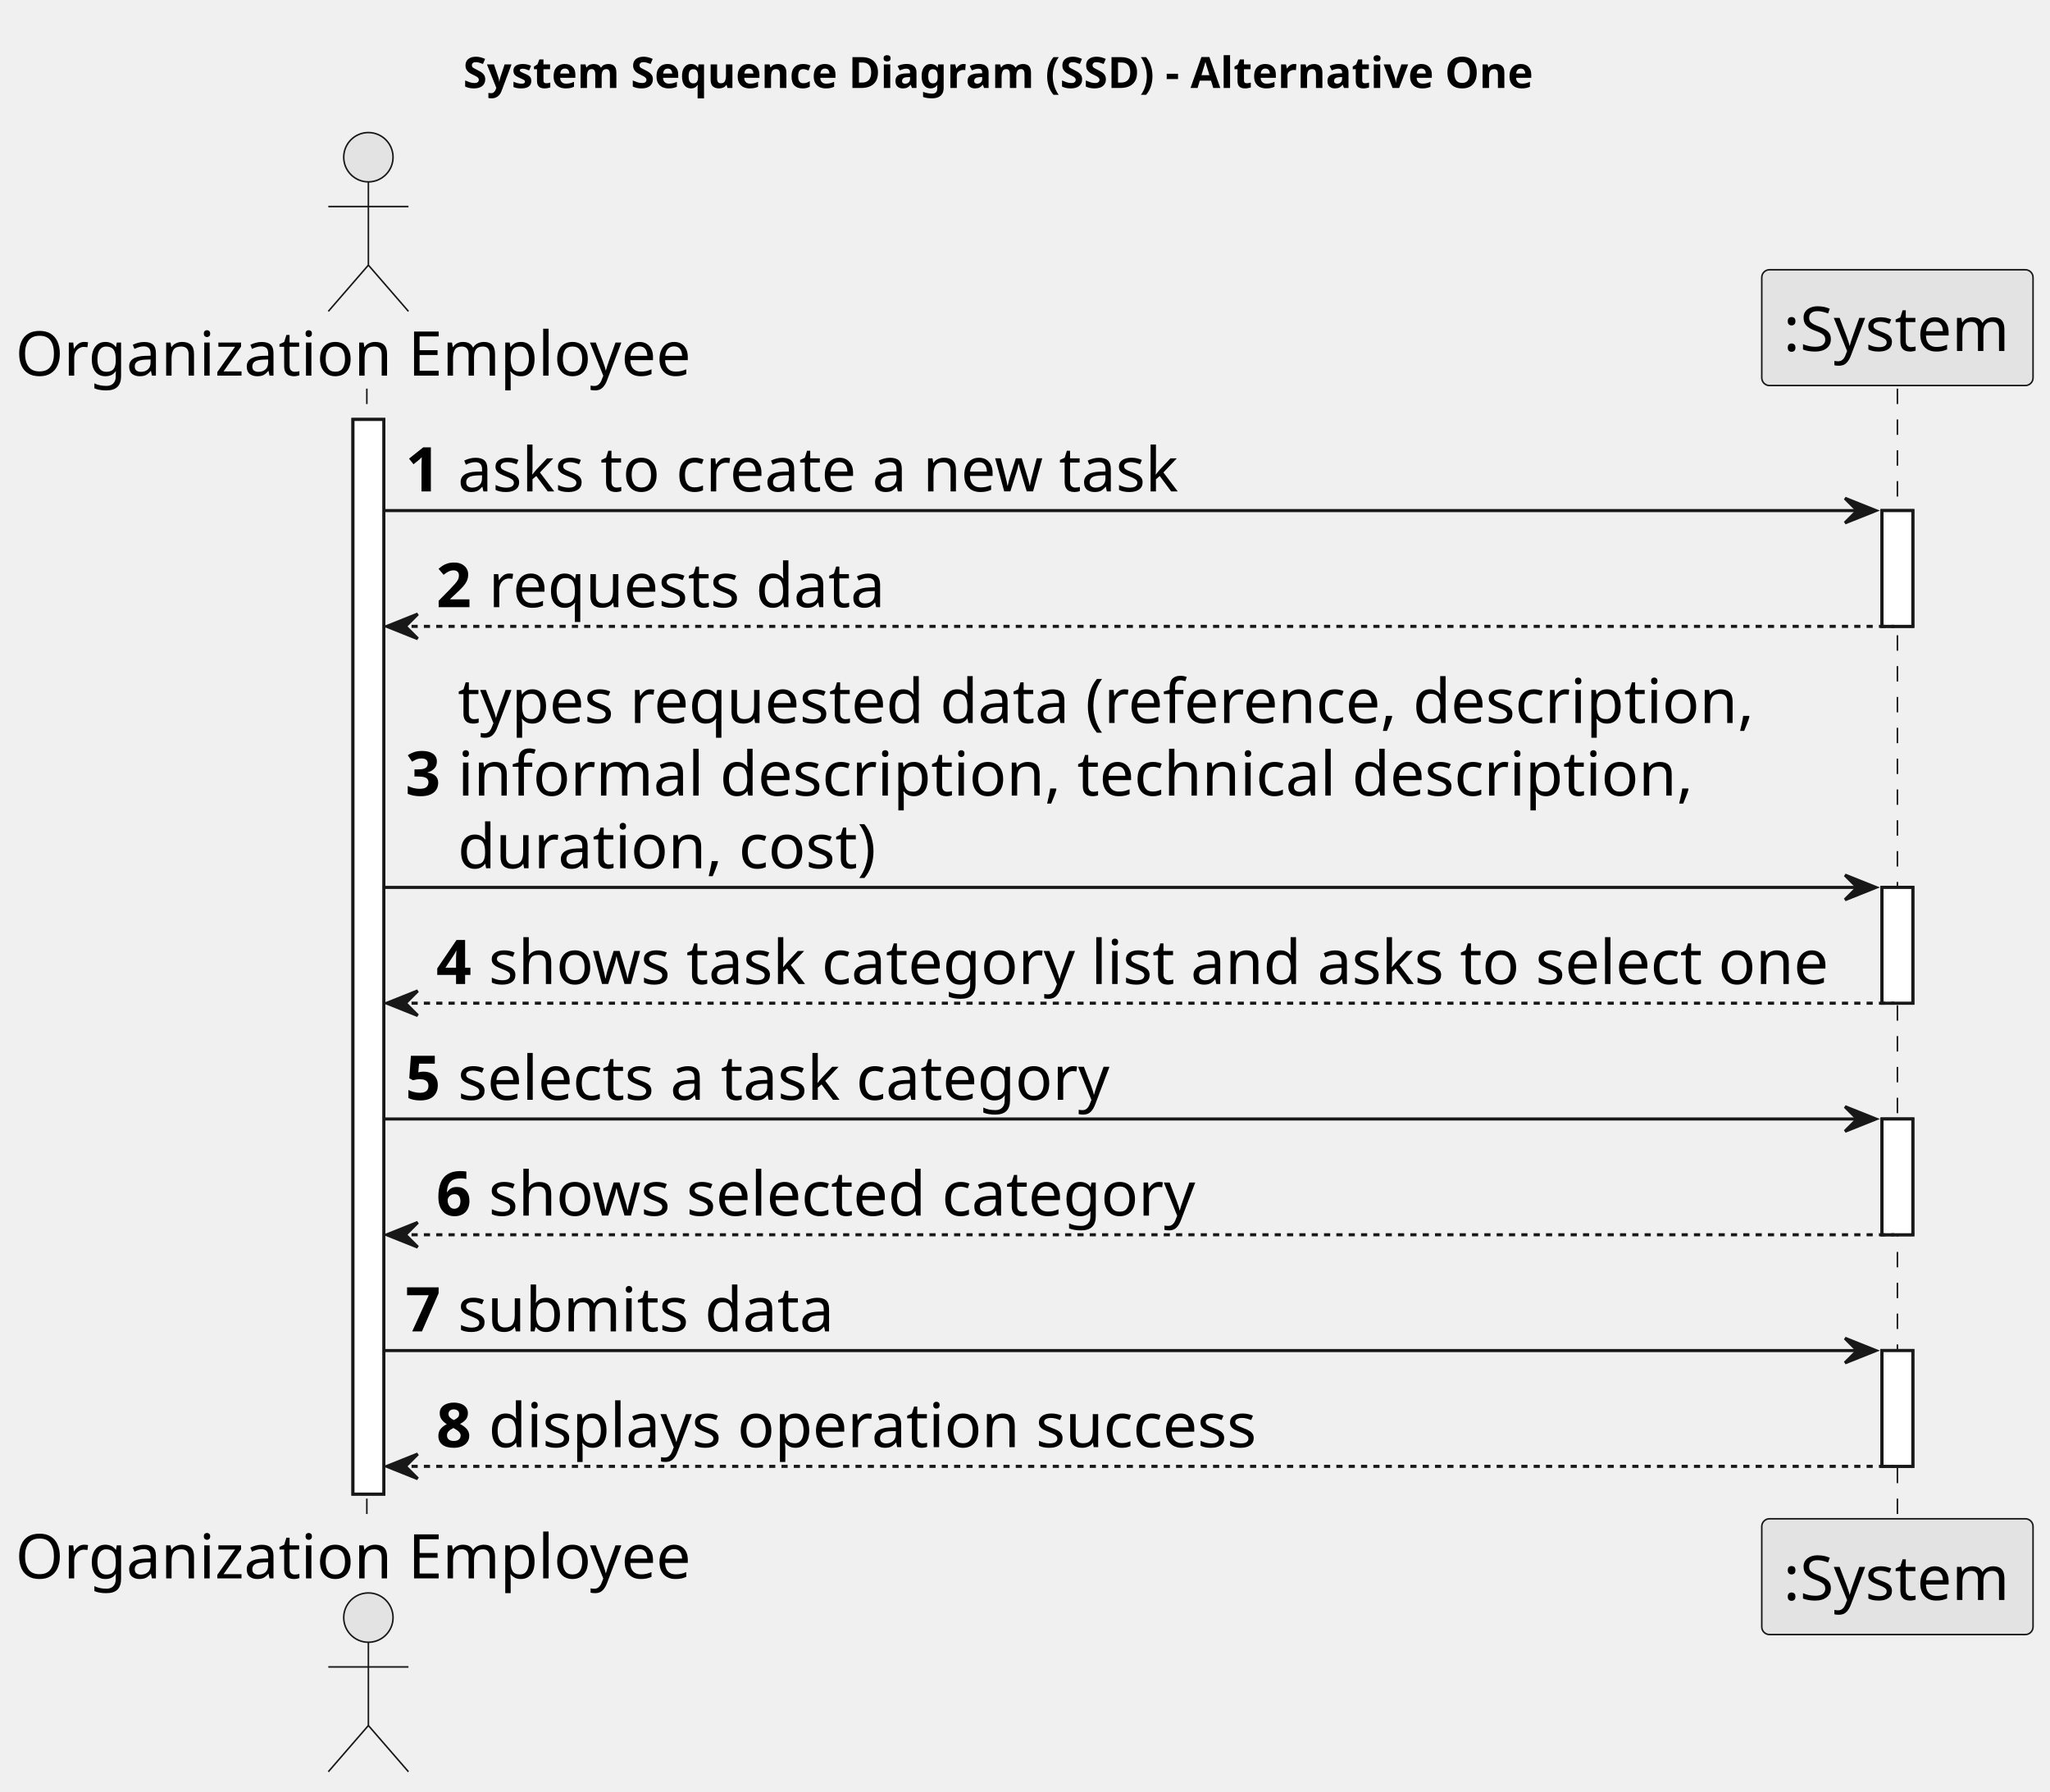
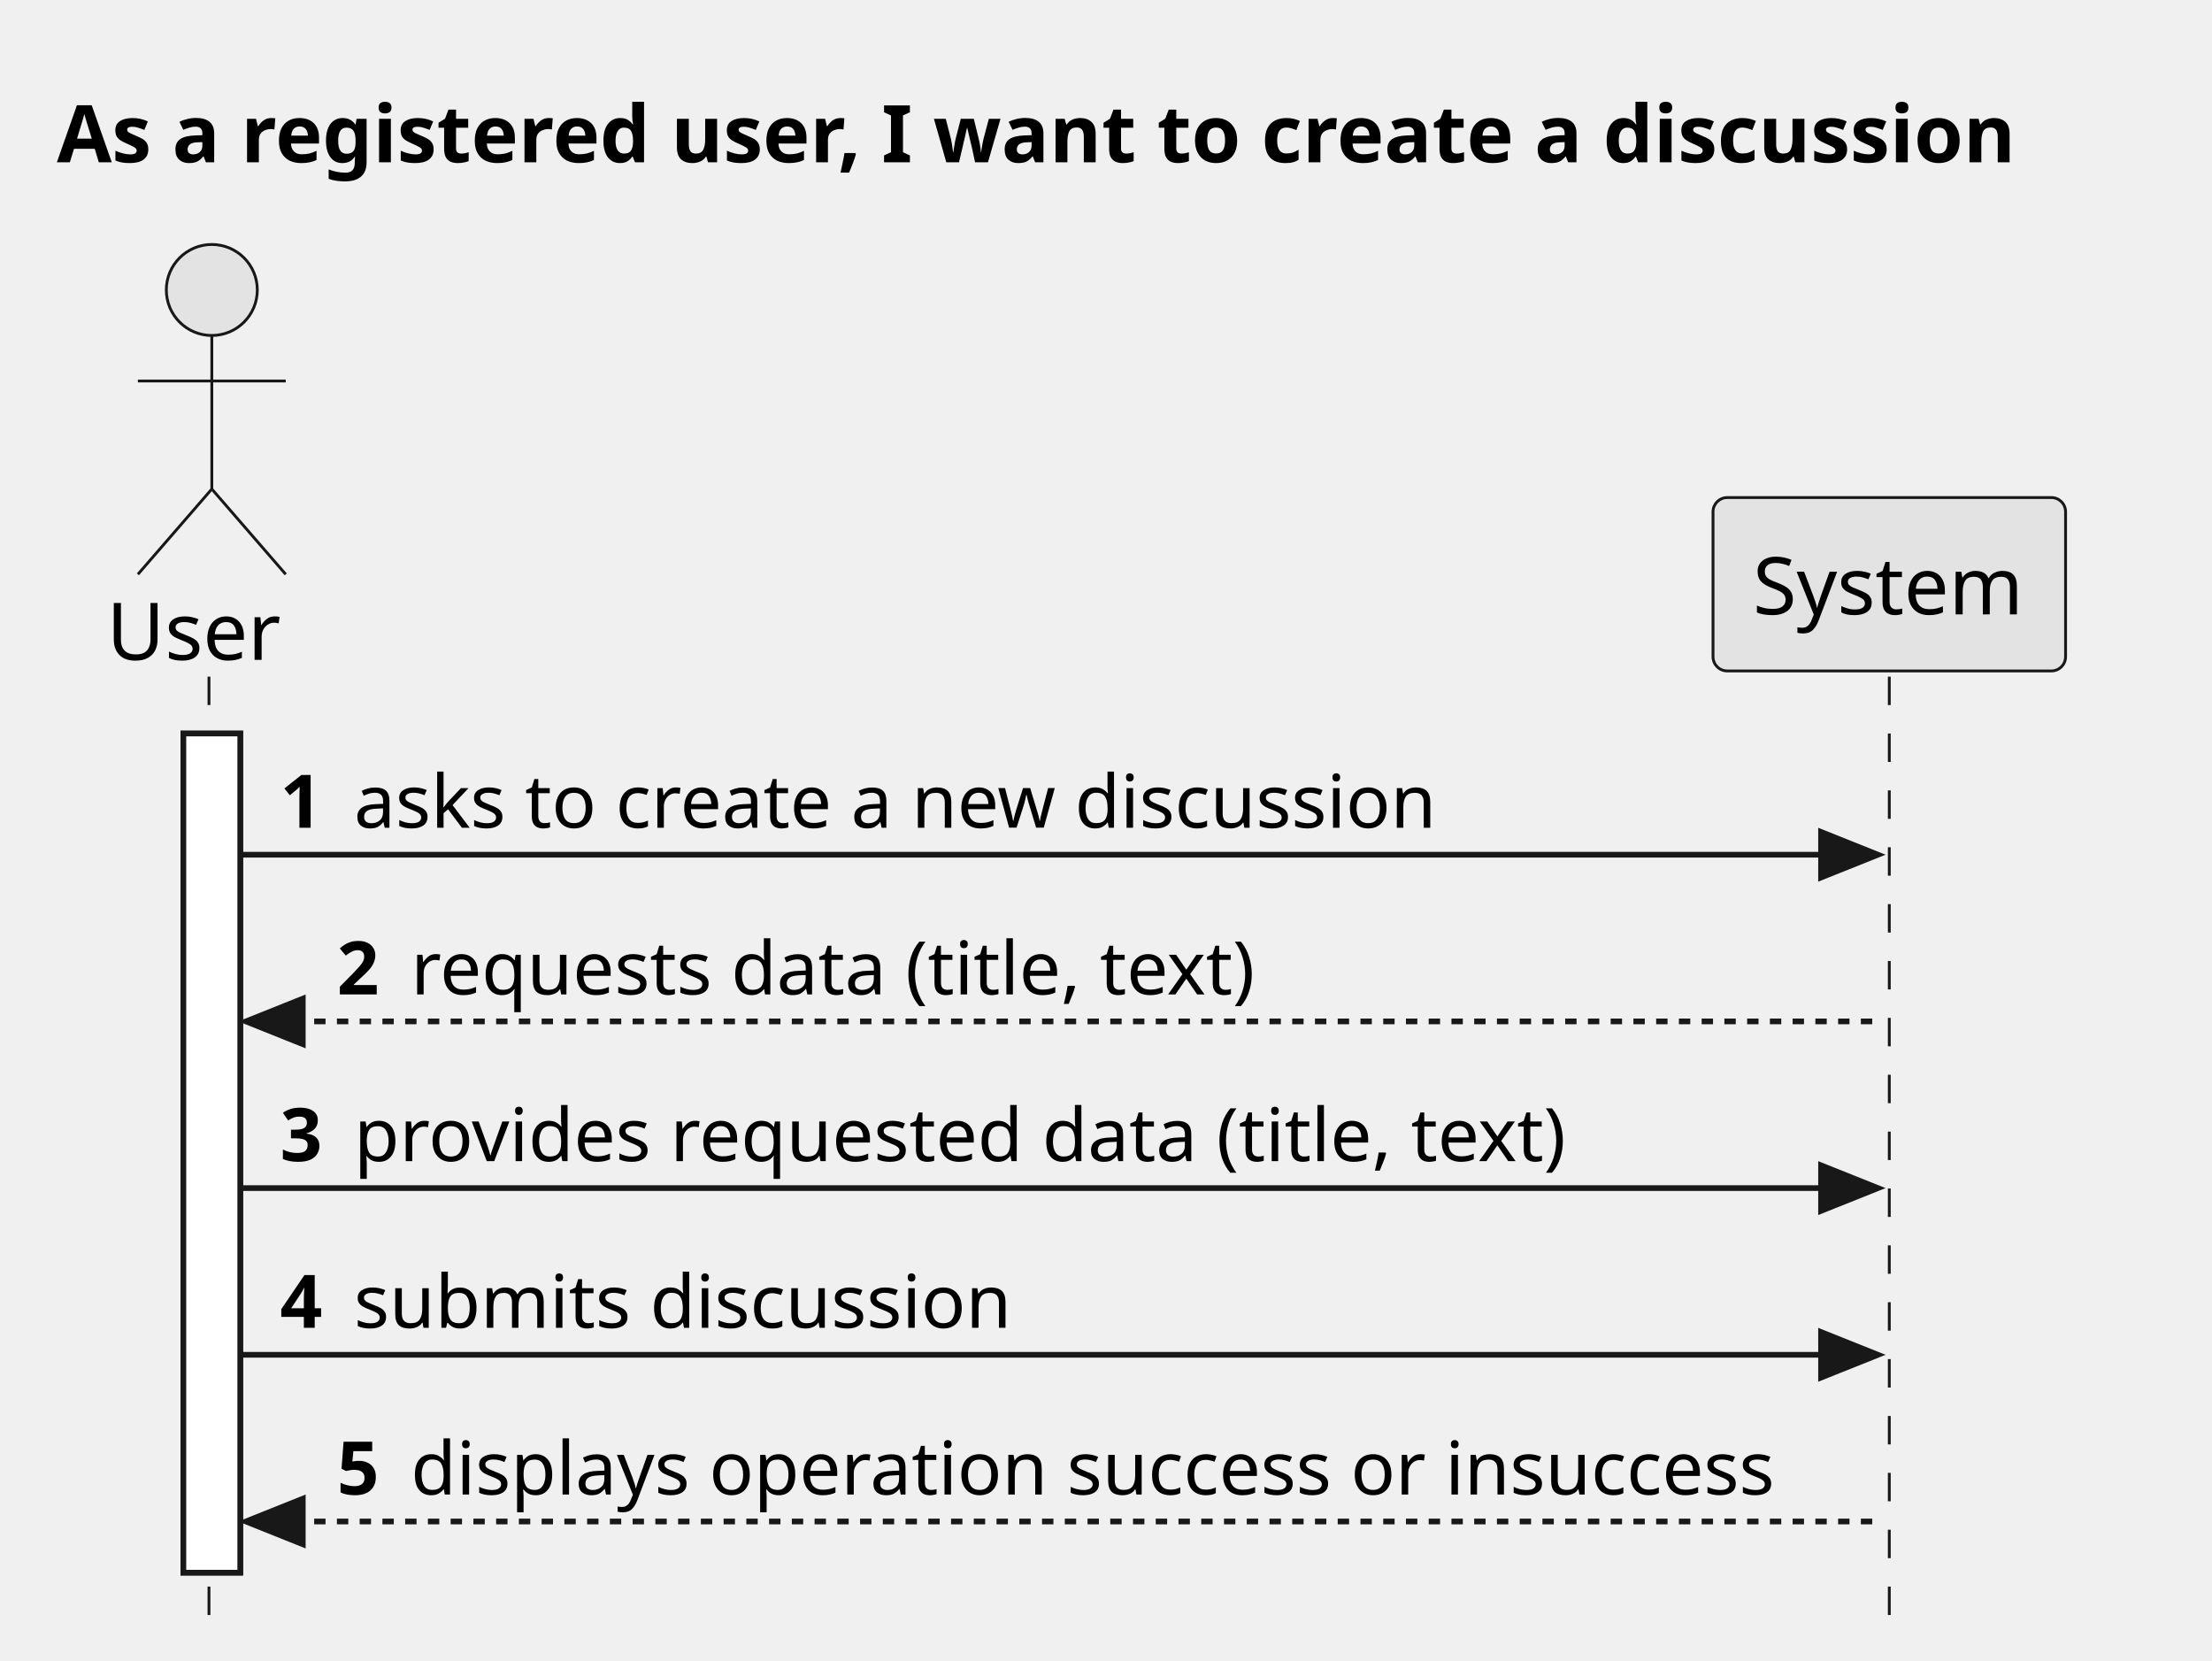
- <svg xmlns="http://www.w3.org/2000/svg" contentStyleType="text/css" height="581px" preserveAspectRatio="none" style="width:665px;height:581px;background:#FFFFFF;" version="1.1" viewBox="0 0 665 581" width="665px" zoomAndPan="magnify">
+ <svg xmlns="http://www.w3.org/2000/svg" contentStyleType="text/css" height="292px" preserveAspectRatio="none" style="width:389px;height:292px;background:#FFFFFF;" version="1.1" viewBox="0 0 389 292" width="389px" zoomAndPan="magnify">
  <defs />
  <g>
-     <text fill="#000000" font-family="sans-serif" font-size="14" font-weight="bold" lengthAdjust="spacing" textLength="363" x="150.25" y="28.535">System Sequence Diagram (SSD) - Alternative One</text>
-     <rect fill="#FFFFFF" height="348.547" style="stroke:#181818;stroke-width:1.0;" width="10" x="114.5" y="136.043" />
-     <rect fill="#FFFFFF" height="37.555" style="stroke:#181818;stroke-width:1.0;" width="10" x="610.5" y="165.598" />
-     <rect fill="#FFFFFF" height="37.555" style="stroke:#181818;stroke-width:1.0;" width="10" x="610.5" y="287.816" />
-     <rect fill="#FFFFFF" height="37.555" style="stroke:#181818;stroke-width:1.0;" width="10" x="610.5" y="362.926" />
-     <rect fill="#FFFFFF" height="37.555" style="stroke:#181818;stroke-width:1.0;" width="10" x="610.5" y="438.035" />
-     <line style="stroke:#181818;stroke-width:0.5;stroke-dasharray:5.0,5.0;" x1="119" x2="119" y1="126.043" y2="493.59" />
-     <line style="stroke:#181818;stroke-width:0.5;stroke-dasharray:5.0,5.0;" x1="615.5" x2="615.5" y1="126.043" y2="493.59" />
-     <text fill="#000000" font-family="sans-serif" font-size="20" lengthAdjust="spacing" textLength="223" x="5" y="121.824">Organization Employee</text>
-     <ellipse cx="119.5" cy="50.988" fill="#E3E3E3" rx="8" ry="8" style="stroke:#181818;stroke-width:0.5;" />
-     <path d="M119.5,58.988 L119.5,85.988 M106.5,66.988 L132.5,66.988 M119.5,85.988 L106.5,100.988 M119.5,85.988 L132.5,100.988 " fill="none" style="stroke:#181818;stroke-width:0.5;" />
-     <text fill="#000000" font-family="sans-serif" font-size="20" lengthAdjust="spacing" textLength="223" x="5" y="511.926">Organization Employee</text>
-     <ellipse cx="119.5" cy="524.644" fill="#E3E3E3" rx="8" ry="8" style="stroke:#181818;stroke-width:0.5;" />
-     <path d="M119.5,532.644 L119.5,559.644 M106.5,540.644 L132.5,540.644 M119.5,559.644 L106.5,574.644 M119.5,559.644 L132.5,574.644 " fill="none" style="stroke:#181818;stroke-width:0.5;" />
-     <rect fill="#E3E3E3" height="37.555" rx="2.5" ry="2.5" style="stroke:#181818;stroke-width:0.5;" width="88" x="571.5" y="87.488" />
-     <text fill="#000000" font-family="sans-serif" font-size="20" lengthAdjust="spacing" textLength="74" x="578.5" y="113.824">:System</text>
-     <rect fill="#E3E3E3" height="37.555" rx="2.5" ry="2.5" style="stroke:#181818;stroke-width:0.5;" width="88" x="571.5" y="492.59" />
-     <text fill="#000000" font-family="sans-serif" font-size="20" lengthAdjust="spacing" textLength="74" x="578.5" y="518.926">:System</text>
-     <rect fill="#FFFFFF" height="348.547" style="stroke:#181818;stroke-width:1.0;" width="10" x="114.5" y="136.043" />
-     <rect fill="#FFFFFF" height="37.555" style="stroke:#181818;stroke-width:1.0;" width="10" x="610.5" y="165.598" />
-     <rect fill="#FFFFFF" height="37.555" style="stroke:#181818;stroke-width:1.0;" width="10" x="610.5" y="287.816" />
-     <rect fill="#FFFFFF" height="37.555" style="stroke:#181818;stroke-width:1.0;" width="10" x="610.5" y="362.926" />
-     <rect fill="#FFFFFF" height="37.555" style="stroke:#181818;stroke-width:1.0;" width="10" x="610.5" y="438.035" />
-     <polygon fill="#181818" points="598.5,161.598,608.5,165.598,598.5,169.598,602.5,165.598" style="stroke:#181818;stroke-width:1.0;" />
-     <line style="stroke:#181818;stroke-width:1.0;" x1="124.5" x2="604.5" y1="165.598" y2="165.598" />
-     <text fill="#000000" font-family="sans-serif" font-size="20" font-weight="bold" lengthAdjust="spacing" textLength="13" x="131.5" y="159.379">1</text>
-     <text fill="#000000" font-family="sans-serif" font-size="20" lengthAdjust="spacing" textLength="239" x="148.5" y="159.379">asks to create a new task</text>
-     <polygon fill="#181818" points="135.5,199.152,125.5,203.152,135.5,207.152,131.5,203.152" style="stroke:#181818;stroke-width:1.0;" />
-     <line style="stroke:#181818;stroke-width:1.0;stroke-dasharray:2.0,2.0;" x1="129.5" x2="614.5" y1="203.152" y2="203.152" />
-     <text fill="#000000" font-family="sans-serif" font-size="20" font-weight="bold" lengthAdjust="spacing" textLength="13" x="141.5" y="196.934">2</text>
-     <text fill="#000000" font-family="sans-serif" font-size="20" lengthAdjust="spacing" textLength="130" x="158.5" y="196.934">requests data</text>
-     <polygon fill="#181818" points="598.5,283.816,608.5,287.816,598.5,291.816,602.5,287.816" style="stroke:#181818;stroke-width:1.0;" />
-     <line style="stroke:#181818;stroke-width:1.0;" x1="124.5" x2="604.5" y1="287.816" y2="287.816" />
-     <text fill="#000000" font-family="sans-serif" font-size="20" font-weight="bold" lengthAdjust="spacing" textLength="13" x="131.5" y="258.043">3</text>
-     <text fill="#000000" font-family="sans-serif" font-size="20" lengthAdjust="spacing" textLength="429" x="148.5" y="234.488">types requested data (reference, description,</text>
-     <text fill="#000000" font-family="sans-serif" font-size="20" lengthAdjust="spacing" textLength="412" x="148.5" y="258.043">informal description, technical description,</text>
-     <text fill="#000000" font-family="sans-serif" font-size="20" lengthAdjust="spacing" textLength="139" x="148.5" y="281.598">duration, cost)</text>
-     <polygon fill="#181818" points="135.5,321.371,125.5,325.371,135.5,329.371,131.5,325.371" style="stroke:#181818;stroke-width:1.0;" />
-     <line style="stroke:#181818;stroke-width:1.0;stroke-dasharray:2.0,2.0;" x1="129.5" x2="614.5" y1="325.371" y2="325.371" />
-     <text fill="#000000" font-family="sans-serif" font-size="20" font-weight="bold" lengthAdjust="spacing" textLength="13" x="141.5" y="319.152">4</text>
-     <text fill="#000000" font-family="sans-serif" font-size="20" lengthAdjust="spacing" textLength="445" x="158.5" y="319.152">shows task category list and asks to select one</text>
-     <polygon fill="#181818" points="598.5,358.926,608.5,362.926,598.5,366.926,602.5,362.926" style="stroke:#181818;stroke-width:1.0;" />
-     <line style="stroke:#181818;stroke-width:1.0;" x1="124.5" x2="604.5" y1="362.926" y2="362.926" />
-     <text fill="#000000" font-family="sans-serif" font-size="20" font-weight="bold" lengthAdjust="spacing" textLength="13" x="131.5" y="356.707">5</text>
-     <text fill="#000000" font-family="sans-serif" font-size="20" lengthAdjust="spacing" textLength="215" x="148.5" y="356.707">selects a task category</text>
-     <polygon fill="#181818" points="135.5,396.481,125.5,400.481,135.5,404.481,131.5,400.481" style="stroke:#181818;stroke-width:1.0;" />
-     <line style="stroke:#181818;stroke-width:1.0;stroke-dasharray:2.0,2.0;" x1="129.5" x2="614.5" y1="400.481" y2="400.481" />
-     <text fill="#000000" font-family="sans-serif" font-size="20" font-weight="bold" lengthAdjust="spacing" textLength="13" x="141.5" y="394.262">6</text>
-     <text fill="#000000" font-family="sans-serif" font-size="20" lengthAdjust="spacing" textLength="231" x="158.5" y="394.262">shows selected category</text>
-     <polygon fill="#181818" points="598.5,434.035,608.5,438.035,598.5,442.035,602.5,438.035" style="stroke:#181818;stroke-width:1.0;" />
-     <line style="stroke:#181818;stroke-width:1.0;" x1="124.5" x2="604.5" y1="438.035" y2="438.035" />
-     <text fill="#000000" font-family="sans-serif" font-size="20" font-weight="bold" lengthAdjust="spacing" textLength="13" x="131.5" y="431.816">7</text>
-     <text fill="#000000" font-family="sans-serif" font-size="20" lengthAdjust="spacing" textLength="125" x="148.5" y="431.816">submits data</text>
-     <polygon fill="#181818" points="135.5,471.59,125.5,475.59,135.5,479.59,131.5,475.59" style="stroke:#181818;stroke-width:1.0;" />
-     <line style="stroke:#181818;stroke-width:1.0;stroke-dasharray:2.0,2.0;" x1="129.5" x2="614.5" y1="475.59" y2="475.59" />
-     <text fill="#000000" font-family="sans-serif" font-size="20" font-weight="bold" lengthAdjust="spacing" textLength="13" x="141.5" y="469.371">8</text>
-     <text fill="#000000" font-family="sans-serif" font-size="20" lengthAdjust="spacing" textLength="256" x="158.5" y="469.371">displays operation success</text>
+     <text fill="#000000" font-family="sans-serif" font-size="14" font-weight="bold" lengthAdjust="spacing" textLength="361" x="10" y="28.535">As a registered user, I want to create a discussion</text>
+     <rect fill="#FFFFFF" height="147.553" style="stroke:#181818;stroke-width:1.0;" width="10" x="32.25" y="128.977" />
+     <line style="stroke:#181818;stroke-width:0.5;stroke-dasharray:5.0,5.0;" x1="36.75" x2="36.75" y1="118.977" y2="285.529" />
+     <line style="stroke:#181818;stroke-width:0.5;stroke-dasharray:5.0,5.0;" x1="332.25" x2="332.25" y1="118.977" y2="285.529" />
+     <text fill="#000000" font-family="sans-serif" font-size="14" lengthAdjust="spacing" textLength="31" x="18.75" y="116.023">User</text>
+     <ellipse cx="37.25" cy="50.988" fill="#E3E3E3" rx="8" ry="8" style="stroke:#181818;stroke-width:0.5;" />
+     <path d="M37.25,58.988 L37.25,85.988 M24.25,66.988 L50.25,66.988 M37.25,85.988 L24.25,100.988 M37.25,85.988 L50.25,100.988 " fill="none" style="stroke:#181818;stroke-width:0.5;" />
+     <rect fill="#E3E3E3" height="30.488" rx="2.5" ry="2.5" style="stroke:#181818;stroke-width:0.5;" width="62" x="301.25" y="87.488" />
+     <text fill="#000000" font-family="sans-serif" font-size="14" lengthAdjust="spacing" textLength="48" x="308.25" y="108.023">System</text>
+     <rect fill="#FFFFFF" height="147.553" style="stroke:#181818;stroke-width:1.0;" width="10" x="32.25" y="128.977" />
+     <polygon fill="#181818" points="320.25,146.287,330.25,150.287,320.25,154.287" style="stroke:#181818;stroke-width:1.0;" />
+     <line style="stroke:#181818;stroke-width:1.0;" x1="42.25" x2="326.25" y1="150.287" y2="150.287" />
+     <text fill="#000000" font-family="sans-serif" font-size="13" font-weight="bold" lengthAdjust="spacing" textLength="9" x="49.25" y="145.545">1</text>
+     <text fill="#000000" font-family="sans-serif" font-size="13" lengthAdjust="spacing" textLength="200" x="62.25" y="145.545">asks to create a new discussion</text>
+     <polygon fill="#181818" points="53.25,175.598,43.25,179.598,53.25,183.598" style="stroke:#181818;stroke-width:1.0;" />
+     <line style="stroke:#181818;stroke-width:1.0;stroke-dasharray:2.0,2.0;" x1="47.25" x2="331.25" y1="179.598" y2="179.598" />
+     <text fill="#000000" font-family="sans-serif" font-size="13" font-weight="bold" lengthAdjust="spacing" textLength="9" x="59.25" y="174.856">2</text>
+     <text fill="#000000" font-family="sans-serif" font-size="13" lengthAdjust="spacing" textLength="155" x="72.25" y="174.856">requests data (title, text)</text>
+     <polygon fill="#181818" points="320.25,204.908,330.25,208.908,320.25,212.908" style="stroke:#181818;stroke-width:1.0;" />
+     <line style="stroke:#181818;stroke-width:1.0;" x1="42.25" x2="326.25" y1="208.908" y2="208.908" />
+     <text fill="#000000" font-family="sans-serif" font-size="13" font-weight="bold" lengthAdjust="spacing" textLength="9" x="49.25" y="204.166">3</text>
+     <text fill="#000000" font-family="sans-serif" font-size="13" lengthAdjust="spacing" textLength="221" x="62.25" y="204.166">provides requested data (title, text)</text>
+     <polygon fill="#181818" points="320.25,234.219,330.25,238.219,320.25,242.219" style="stroke:#181818;stroke-width:1.0;" />
+     <line style="stroke:#181818;stroke-width:1.0;" x1="42.25" x2="326.25" y1="238.219" y2="238.219" />
+     <text fill="#000000" font-family="sans-serif" font-size="13" font-weight="bold" lengthAdjust="spacing" textLength="9" x="49.25" y="233.477">4</text>
+     <text fill="#000000" font-family="sans-serif" font-size="13" lengthAdjust="spacing" textLength="123" x="62.25" y="233.477">submits discussion</text>
+     <polygon fill="#181818" points="53.25,263.529,43.25,267.529,53.25,271.529" style="stroke:#181818;stroke-width:1.0;" />
+     <line style="stroke:#181818;stroke-width:1.0;stroke-dasharray:2.0,2.0;" x1="47.25" x2="331.25" y1="267.529" y2="267.529" />
+     <text fill="#000000" font-family="sans-serif" font-size="13" font-weight="bold" lengthAdjust="spacing" textLength="9" x="59.25" y="262.787">5</text>
+     <text fill="#000000" font-family="sans-serif" font-size="13" lengthAdjust="spacing" textLength="253" x="72.25" y="262.787">displays operation success or insuccess</text>
  </g>
</svg>
